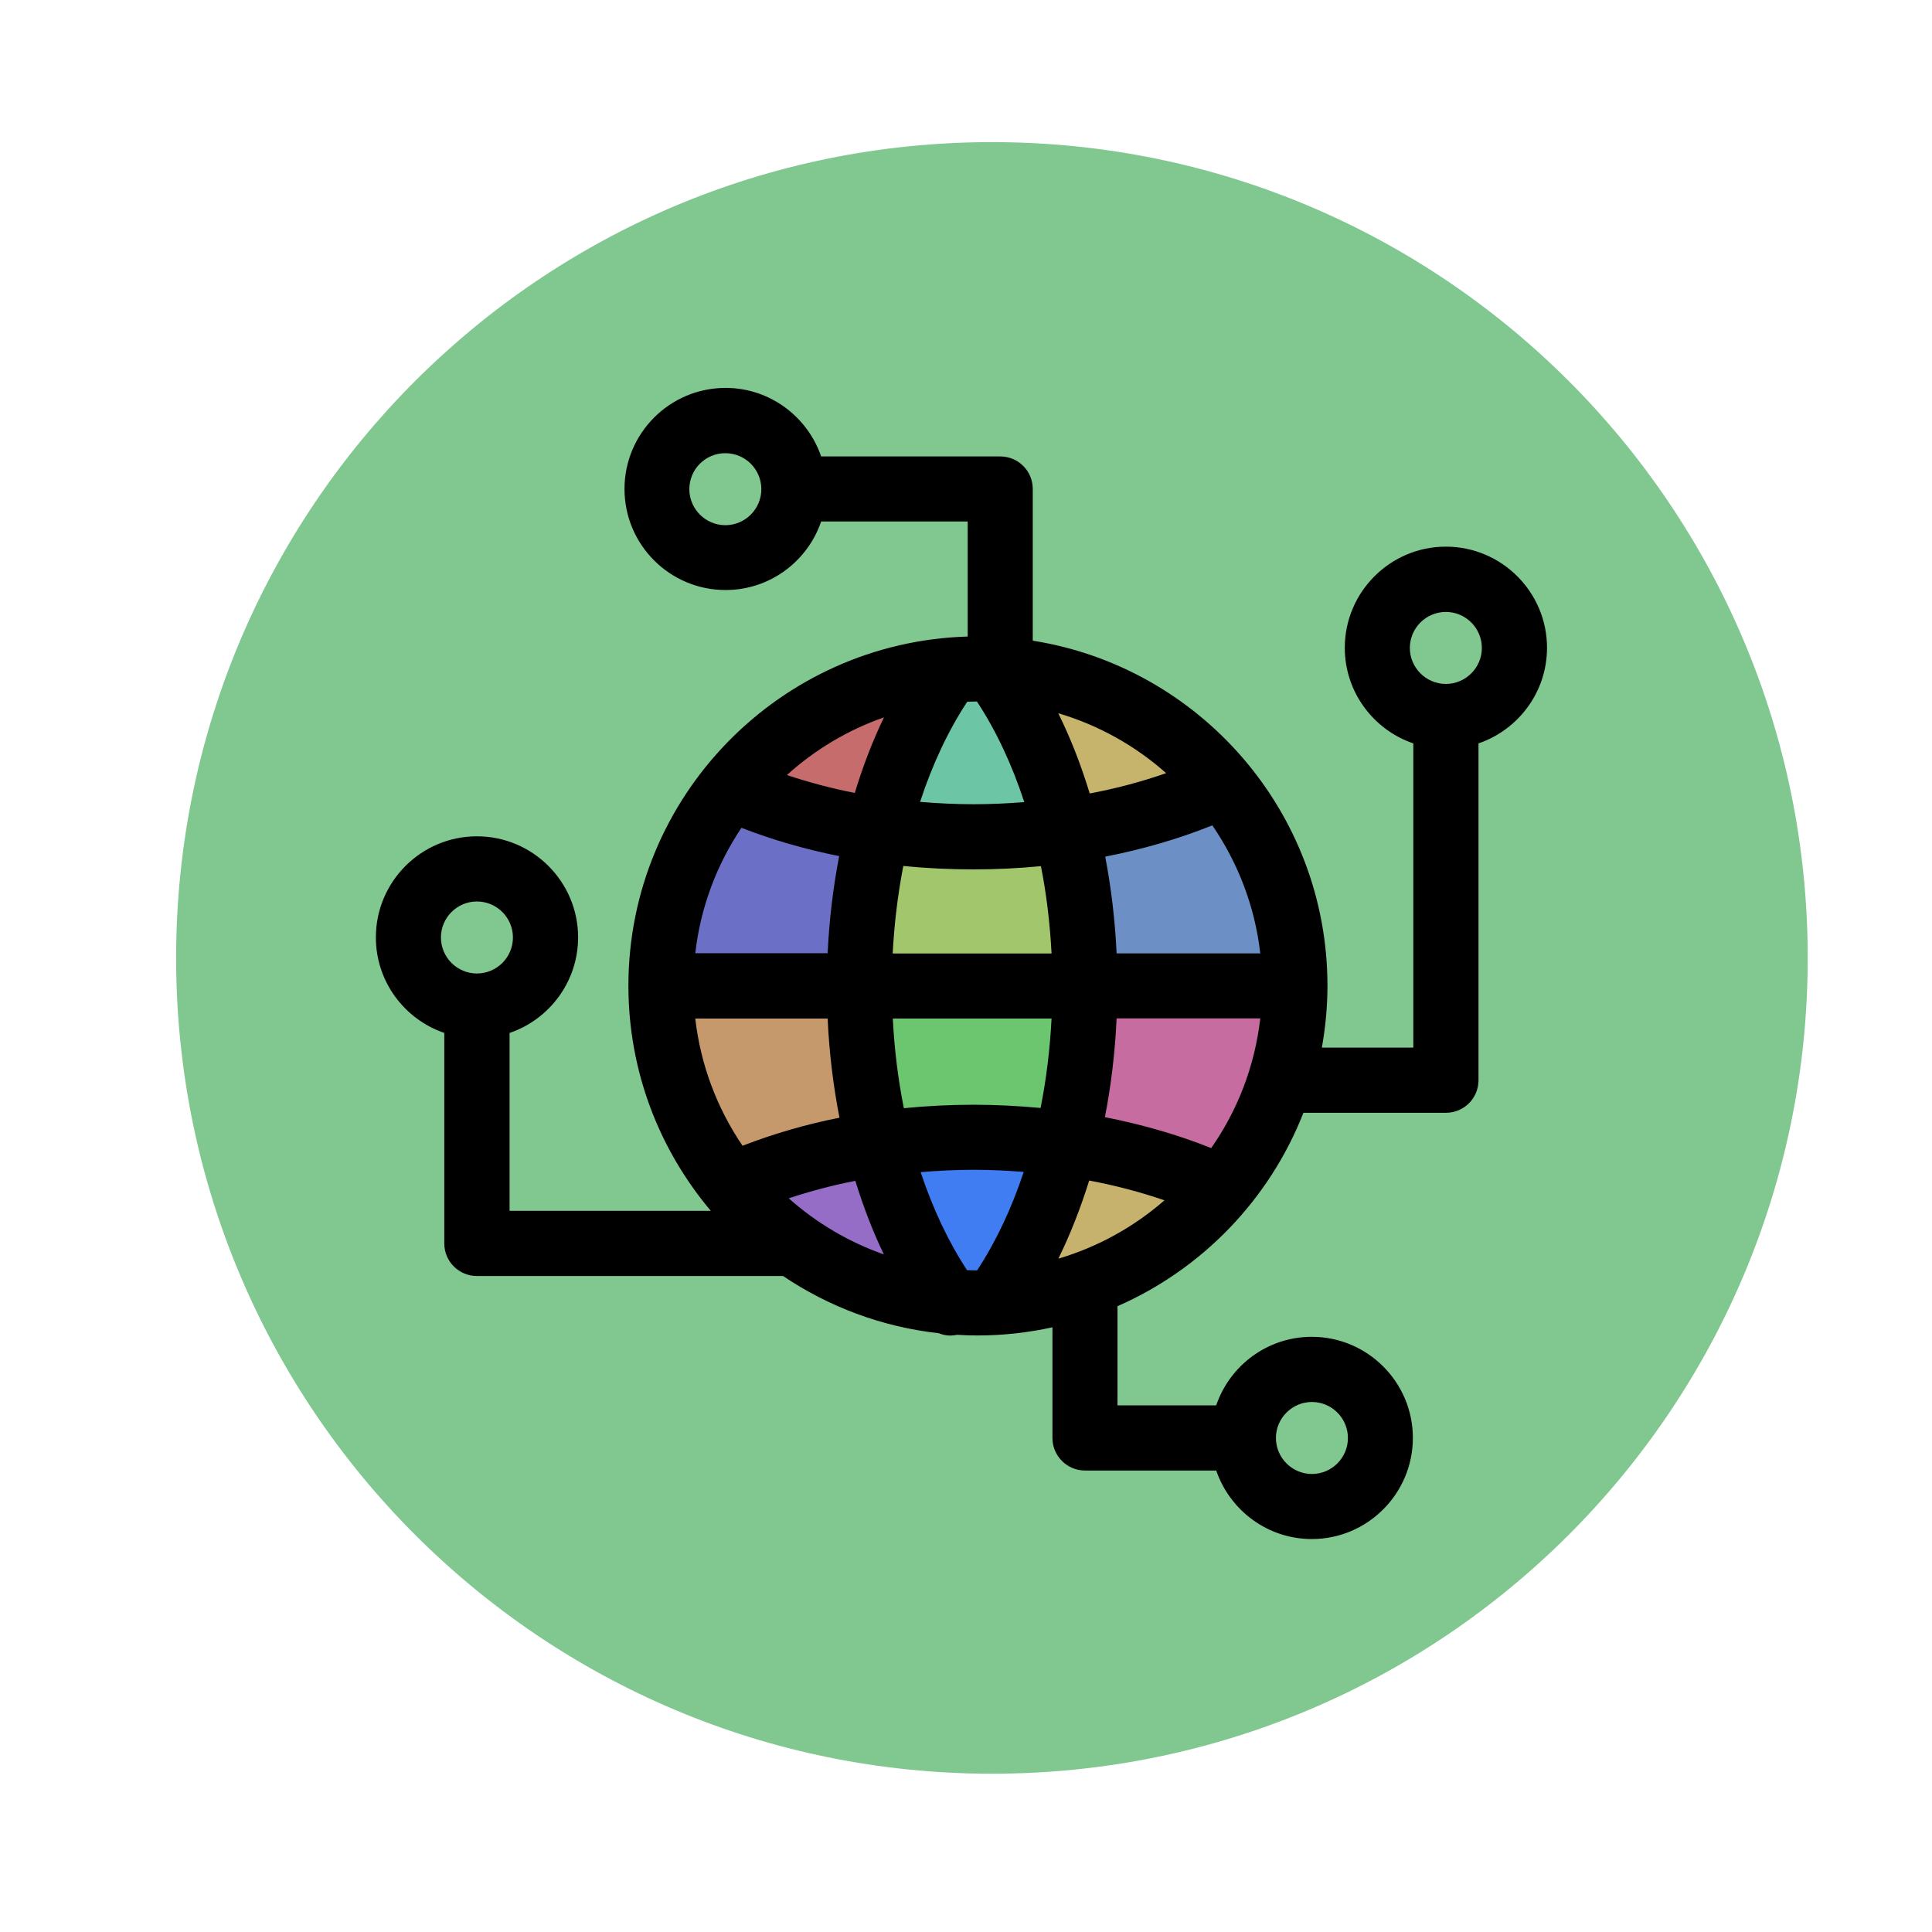
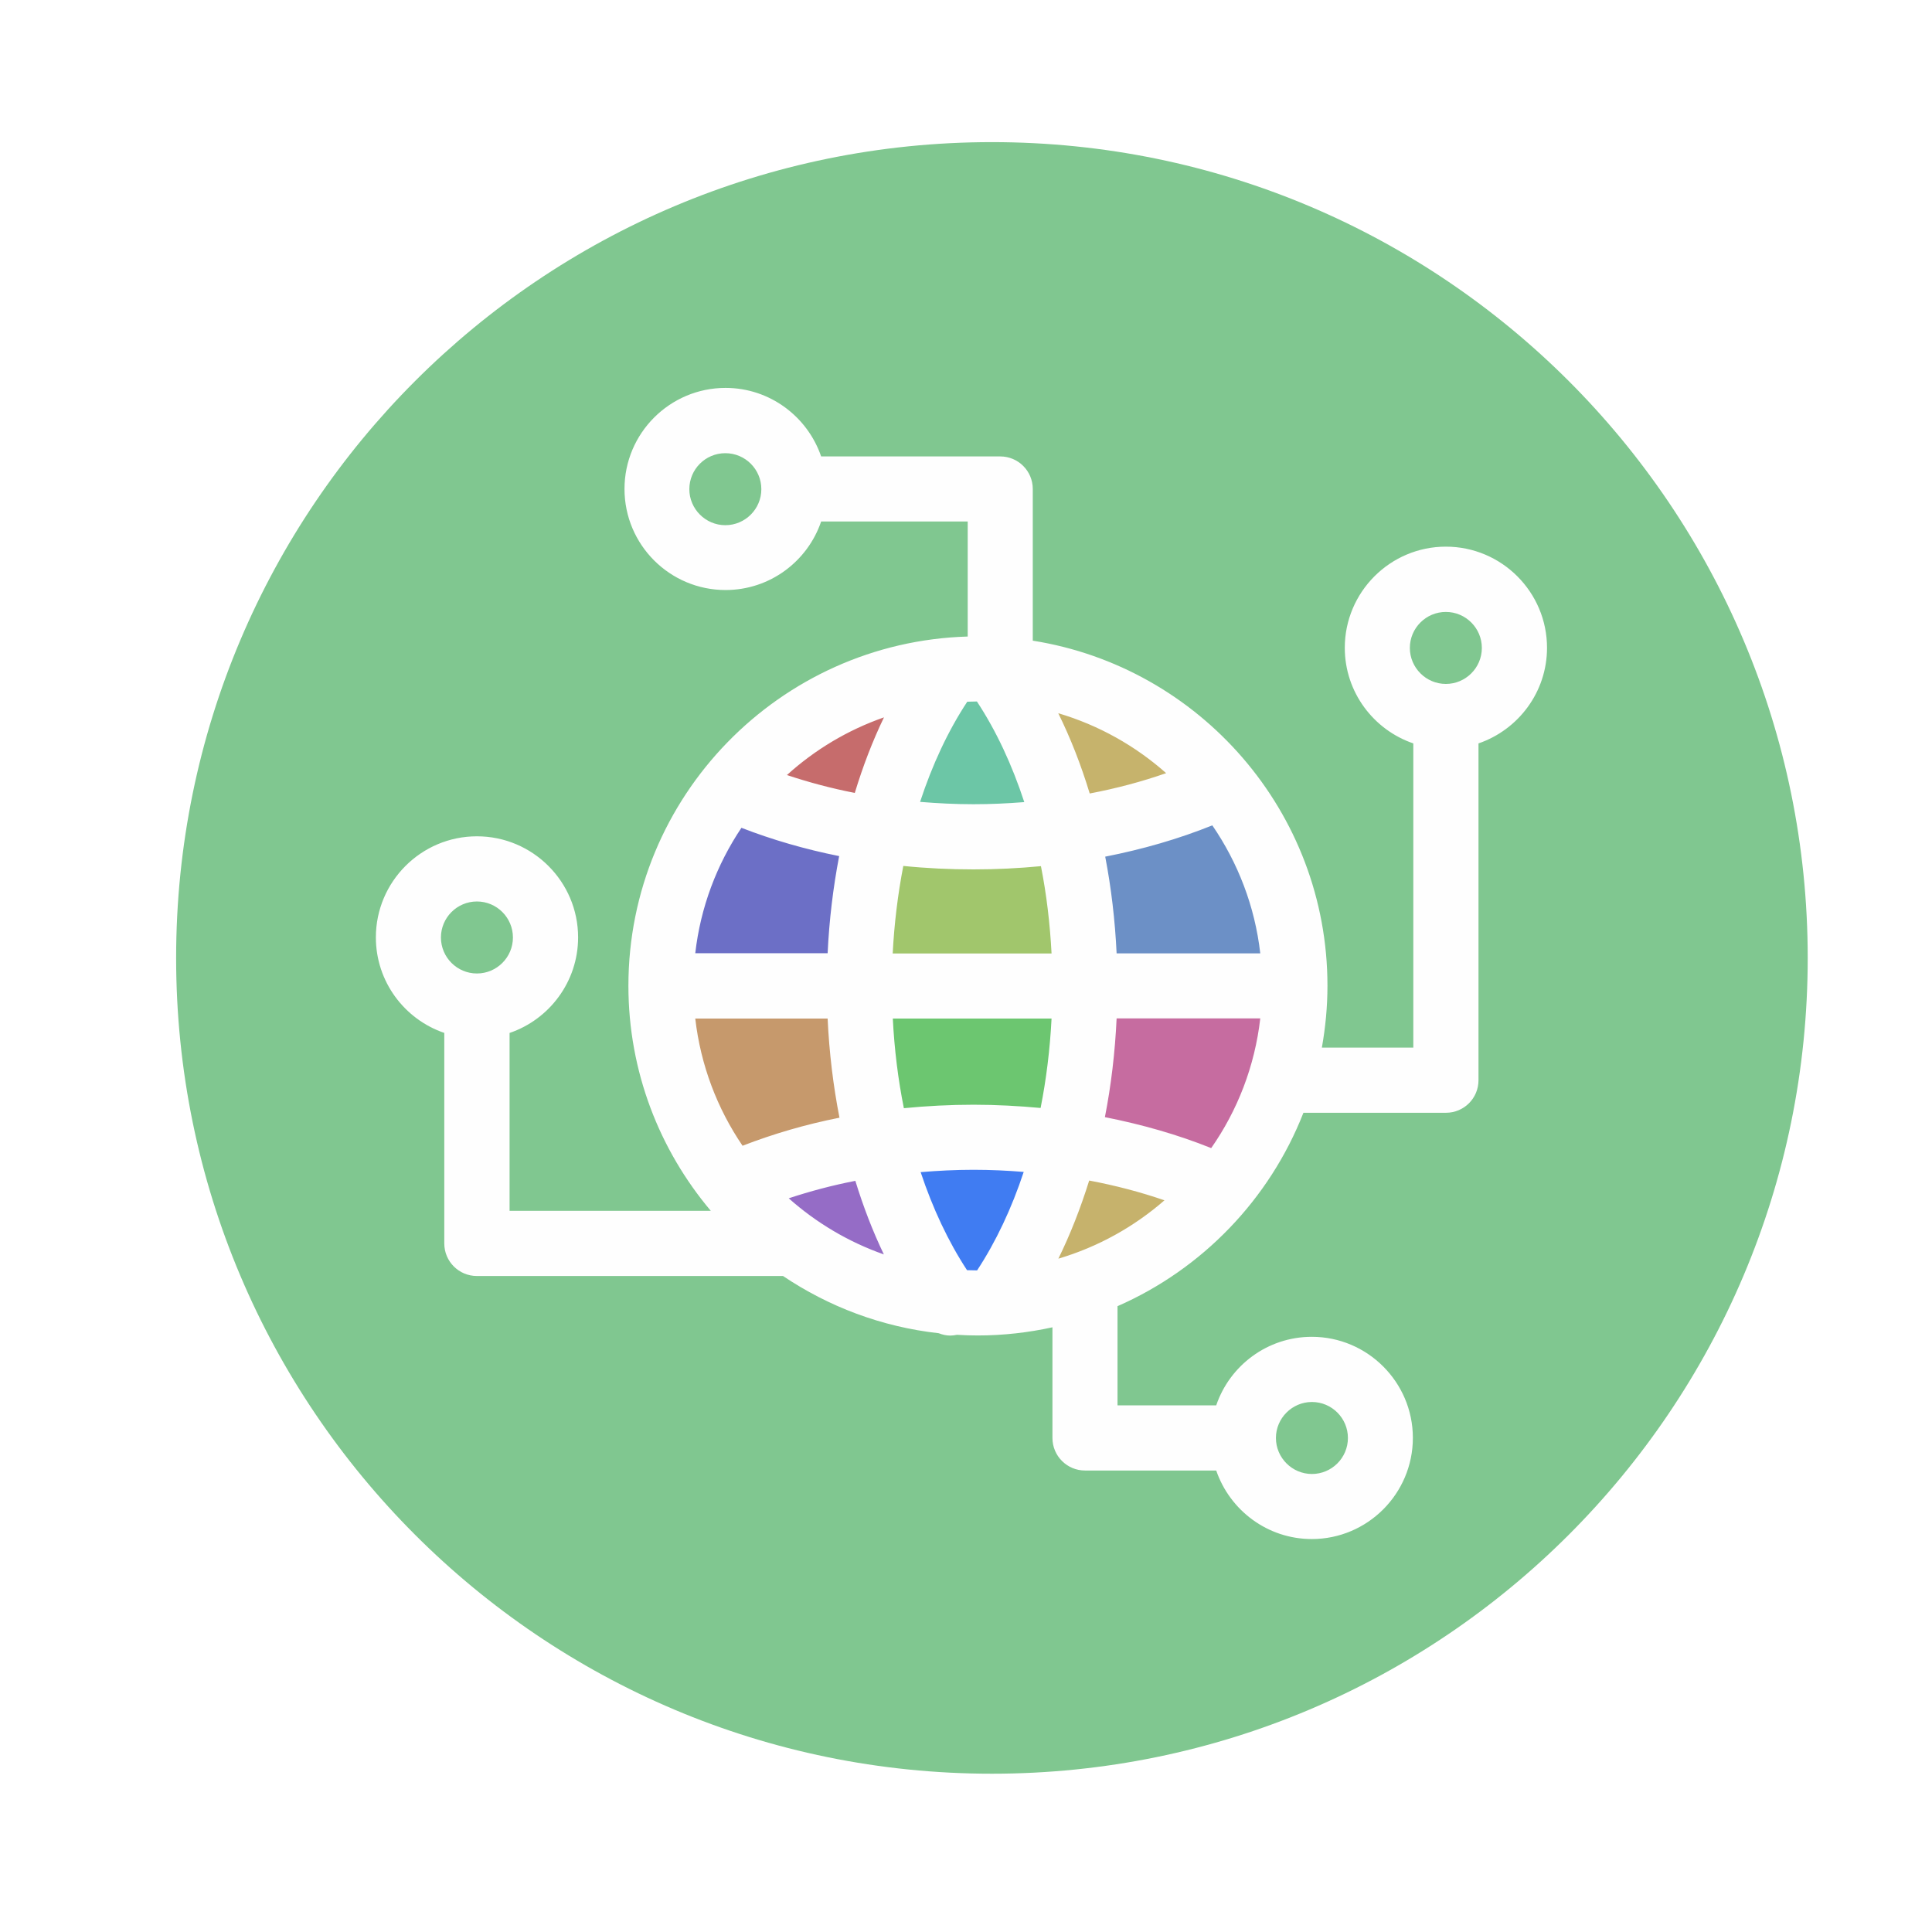
- <svg xmlns="http://www.w3.org/2000/svg" xmlns:xlink="http://www.w3.org/1999/xlink" id="svg1683" version="1.1" viewBox="0 0 13.229 13.229" height="50" width="50">
+ <svg xmlns="http://www.w3.org/2000/svg" xmlns:xlink="http://www.w3.org/1999/xlink" width="50" height="50" viewBox="0 0 13.229 13.229" version="1.1" id="svg1683">
  <defs id="defs1677">
    <linearGradient id="linearGradient1489">
-       <stop id="stop1485" offset="0" style="stop-color:#c19206;stop-opacity:1" />
-       <stop style="stop-color:#f3dd07;stop-opacity:0.992;" offset="0.145" id="stop1495" />
-       <stop style="stop-color:#f3dd07;stop-opacity:0.859;" offset="0.9" id="stop1493" />
-       <stop id="stop1487" offset="1" style="stop-color:#ffffff;stop-opacity:0.984" />
+       <stop style="stop-color:#c19206;stop-opacity:1" offset="0" id="stop1485" />
+       <stop id="stop1495" offset="0.145" style="stop-color:#f3dd07;stop-opacity:0.992;" />
+       <stop id="stop1493" offset="0.9" style="stop-color:#f3dd07;stop-opacity:0.859;" />
+       <stop style="stop-color:#ffffff;stop-opacity:0.984" offset="1" id="stop1487" />
    </linearGradient>
-     <linearGradient gradientUnits="userSpaceOnUse" y2="288.497" x2="5.88" y1="293.744" x1="5.88" id="linearGradient1491" xlink:href="#linearGradient1489" />
+     <linearGradient xlink:href="#linearGradient1489" id="linearGradient1491" x1="5.88" y1="293.744" x2="5.88" y2="288.497" gradientUnits="userSpaceOnUse" />
  </defs>
-   <g transform="translate(0,-283.7708)" id="layer1">
-     <path id="path1497" d="m 12.378,290.33 a 5.586,5.586 0 0 1 -5.586,5.586 5.586,5.586 0 0 1 -5.586,-5.586 5.586,5.586 0 0 1 5.586,-5.586 5.586,5.586 0 0 1 5.586,5.586 z" style="opacity:1;fill:#80c790;fill-opacity:1;stroke:none;stroke-width:0.193;stroke-miterlimit:4;stroke-dasharray:none;stroke-opacity:1" />
-     <g transform="matrix(0.7654879,0,0,0.7654879,10.05174,67.6007)" id="g2297">
-       <path id="path2167" d="m -5.644,289.535 c -0.258,-0.059 -0.623,-0.17 -0.623,-0.19 0,-0.058 0.466,-0.391 0.739,-0.527 0.136,-0.068 0.438,-0.191 0.47,-0.191 0.004,0 -0.039,0.101 -0.094,0.225 -0.055,0.124 -0.139,0.335 -0.185,0.47 -0.046,0.135 -0.087,0.248 -0.092,0.252 -0.004,0.004 -0.101,-0.014 -0.215,-0.04 z" style="fill:#c66c6c;fill-opacity:1;stroke:none;stroke-width:0.02;stroke-linecap:round;stroke-miterlimit:4;stroke-dasharray:none;stroke-opacity:1" />
-       <path id="path2169" d="m -7.122,290.949 c 0.06,-0.447 0.229,-0.926 0.447,-1.261 0.063,-0.098 0.09,-0.124 0.116,-0.113 0.165,0.064 0.606,0.197 0.829,0.25 0.255,0.06 0.273,0.068 0.264,0.107 -0.043,0.187 -0.077,0.462 -0.122,0.967 l -0.011,0.125 h -0.767 -0.767 z" style="fill:#6c6fc6;fill-opacity:1;stroke:none;stroke-width:0.02;stroke-linecap:round;stroke-miterlimit:4;stroke-dasharray:none;stroke-opacity:1" />
-       <path id="path2171" d="m -6.721,292.718 c -0.209,-0.331 -0.382,-0.79 -0.433,-1.154 -0.007,-0.049 -0.018,-0.115 -0.023,-0.145 l -0.011,-0.055 h 0.769 0.769 l 0.012,0.155 c 0.024,0.3 0.054,0.557 0.093,0.783 0.021,0.125 0.036,0.229 0.034,0.231 -0.003,0.003 -0.118,0.029 -0.255,0.059 -0.137,0.031 -0.383,0.1 -0.546,0.154 -0.163,0.054 -0.304,0.098 -0.313,0.098 -0.009,0 -0.053,-0.057 -0.096,-0.126 z" style="fill:#c6996c;fill-opacity:1;stroke:none;stroke-width:0.02;stroke-linecap:round;stroke-miterlimit:4;stroke-dasharray:none;stroke-opacity:1" />
-       <path id="path2175" d="m -5.311,293.717 c -0.228,-0.092 -0.454,-0.216 -0.652,-0.359 -0.245,-0.176 -0.349,-0.27 -0.315,-0.283 0.174,-0.066 0.812,-0.226 0.826,-0.207 0.003,0.004 0.043,0.118 0.089,0.254 0.046,0.136 0.124,0.335 0.173,0.442 0.049,0.107 0.089,0.2 0.089,0.207 0,0.023 -0.047,0.011 -0.211,-0.055 z" style="fill:#956cc6;fill-opacity:1;stroke:none;stroke-width:0.02;stroke-linecap:round;stroke-miterlimit:4;stroke-dasharray:none;stroke-opacity:1" />
-       <path id="path2177" d="m -4.534,293.944 c -0.111,-0.021 -0.614,-1.085 -0.545,-1.154 0.023,-0.023 1.185,-0.032 1.208,-0.01 0.036,0.036 -0.241,0.689 -0.416,0.982 -0.121,0.202 -0.124,0.205 -0.246,0.181 z" style="fill:#407cf2;fill-opacity:1;stroke:none;stroke-width:0.02;stroke-linecap:round;stroke-miterlimit:4;stroke-dasharray:none;stroke-opacity:1" />
-       <path id="path2179" d="m -5.238,292.445 c -0.028,-0.084 -0.092,-0.56 -0.121,-0.912 l -0.012,-0.145 h 0.911 0.911 v 0.115 c 0,0.192 -0.097,0.928 -0.126,0.957 -0.003,0.003 -0.122,-0.004 -0.265,-0.016 -0.253,-0.021 -1.027,-0.011 -1.203,0.015 -0.063,0.01 -0.087,0.006 -0.094,-0.015 z" style="fill:#6cc670;fill-opacity:1;stroke:none;stroke-width:0.02;stroke-linecap:round;stroke-miterlimit:4;stroke-dasharray:none;stroke-opacity:1" />
-       <path id="path2181" d="m -5.338,290.895 c 0.006,-0.058 0.016,-0.168 0.022,-0.245 0.006,-0.077 0.03,-0.264 0.053,-0.417 l 0.042,-0.277 0.252,0.015 c 0.322,0.019 0.787,0.019 1.085,4e-5 0.221,-0.014 0.234,-0.013 0.245,0.024 0.026,0.082 0.092,0.583 0.105,0.789 l 0.013,0.215 h -0.914 -0.914 z" style="fill:#a1c66c;fill-opacity:1;stroke:none;stroke-width:0.02;stroke-linecap:round;stroke-miterlimit:4;stroke-dasharray:none;stroke-opacity:1" />
-       <path id="path2183" d="m -5.005,289.738 -0.084,-0.012 0.086,-0.232 c 0.097,-0.26 0.246,-0.576 0.375,-0.792 0.085,-0.143 0.087,-0.145 0.169,-0.145 0.08,0 0.086,0.004 0.163,0.126 0.112,0.178 0.243,0.445 0.35,0.713 0.136,0.343 0.135,0.331 0.022,0.347 -0.114,0.016 -0.965,0.011 -1.082,-0.005 z" style="fill:#6cc6a6;fill-opacity:1;stroke:none;stroke-width:0.02;stroke-linecap:round;stroke-miterlimit:4;stroke-dasharray:none;stroke-opacity:1" />
-       <path id="path2195" d="m -3.282,291.038 c -7.144e-4,-0.014 -0.004,-0.07 -0.008,-0.125 -0.017,-0.3 -0.06,-0.649 -0.115,-0.931 -0.006,-0.03 -0.011,-0.058 -0.011,-0.062 0,-0.006 0.006,-0.008 0.07,-0.021 0.386,-0.075 0.777,-0.19 1.114,-0.325 0.032,-0.013 0.06,-0.023 0.062,-0.023 0.007,3.9e-4 0.109,0.157 0.165,0.256 0.204,0.356 0.338,0.758 0.388,1.164 0.004,0.032 0.008,0.066 0.009,0.075 l 0.002,0.017 h -0.837 -0.837 z" style="fill:#6c90c6;fill-opacity:1;stroke:none;stroke-width:0.004;stroke-linecap:round;stroke-miterlimit:4;stroke-dasharray:none;stroke-opacity:1" />
-       <path id="path2197" d="m -2.309,292.883 c -0.345,-0.137 -0.699,-0.241 -1.087,-0.319 -0.054,-0.011 -0.101,-0.021 -0.103,-0.021 -0.002,0 3.44e-4,-0.024 0.01,-0.071 0.06,-0.311 0.104,-0.665 0.12,-0.975 0.002,-0.039 0.005,-0.084 0.006,-0.1 l 0.002,-0.029 h 0.837 c 0.674,0 0.837,0 0.837,0.004 0,0.014 -0.023,0.18 -0.032,0.234 -0.066,0.385 -0.204,0.753 -0.407,1.09 -0.038,0.063 -0.133,0.205 -0.136,0.205 -0.001,0 -0.022,-0.008 -0.046,-0.018 z" style="fill:#c66ca0;fill-opacity:1;stroke:none;stroke-width:0.004;stroke-linecap:round;stroke-miterlimit:4;stroke-dasharray:none;stroke-opacity:1" />
-       <path style="fill:#c6b26c;fill-opacity:1;stroke:none;stroke-width:0.023;stroke-linecap:round;stroke-miterlimit:4;stroke-dasharray:none;stroke-opacity:1" d="m -3.577,293.822 c 0.256,-0.103 0.509,-0.242 0.731,-0.402 0.274,-0.198 0.391,-0.302 0.353,-0.317 -0.195,-0.074 -0.91,-0.253 -0.926,-0.232 -0.004,0.004 -0.048,0.132 -0.1,0.285 -0.052,0.152 -0.139,0.375 -0.194,0.495 -0.055,0.12 -0.1,0.225 -0.1,0.233 0,0.026 0.053,0.012 0.236,-0.062 z" id="path2175-1" />
-       <path id="path2175-1-8" d="m -3.605,288.665 c 0.256,0.103 0.509,0.242 0.731,0.402 0.274,0.198 0.391,0.302 0.353,0.317 -0.195,0.074 -0.91,0.253 -0.926,0.232 -0.003,-0.004 -0.048,-0.132 -0.1,-0.285 -0.052,-0.152 -0.139,-0.375 -0.194,-0.495 -0.055,-0.12 -0.1,-0.225 -0.1,-0.233 0,-0.026 0.053,-0.012 0.236,0.062 z" style="fill:#c6b36c;fill-opacity:1;stroke:none;stroke-width:0.023;stroke-linecap:round;stroke-miterlimit:4;stroke-dasharray:none;stroke-opacity:1" />
-       <path style="opacity:1;stroke:none;stroke-width:0.1;stroke-miterlimit:4;stroke-dasharray:none;stroke-opacity:1;stop-opacity:1" id="path2-15" d="m -9.157,291.637 v 1.881 c 0,0.161 0.131,0.291 0.291,0.291 h 2.739 c 0.407,0.274 0.881,0.455 1.393,0.512 0.033,0.013 0.068,0.021 0.103,0.021 0.02,0 0.04,-0.003 0.06,-0.007 0.062,0.004 0.123,0.006 0.186,0.006 0.229,0 0.453,-0.026 0.668,-0.073 v 0.99 c 0,0.161 0.131,0.291 0.291,0.291 h 1.174 c 0.122,0.356 0.459,0.613 0.855,0.613 0.498,0 0.904,-0.406 0.904,-0.905 0,-0.498 -0.406,-0.904 -0.904,-0.904 -0.397,0 -0.734,0.257 -0.855,0.613 h -0.883 v -0.887 c 0.758,-0.332 1.36,-0.956 1.663,-1.73 h 1.275 c 0.161,0 0.291,-0.13 0.291,-0.291 v -3.013 c 0.356,-0.122 0.613,-0.459 0.613,-0.855 0,-0.499 -0.406,-0.905 -0.905,-0.905 -0.498,0 -0.904,0.406 -0.904,0.905 0,0.397 0.258,0.734 0.613,0.855 v 2.721 H -1.307 c 0.032,-0.18 0.05,-0.364 0.05,-0.553 0,-1.557 -1.144,-2.851 -2.636,-3.087 v -1.357 c 0,-0.161 -0.13,-0.291 -0.291,-0.291 h -1.602 c -0.122,-0.356 -0.459,-0.613 -0.855,-0.613 -0.499,0 -0.904,0.406 -0.904,0.904 0,0.499 0.405,0.904 0.904,0.904 0.397,0 0.734,-0.257 0.855,-0.613 h 1.311 v 1.029 c -1.682,0.049 -3.035,1.431 -3.035,3.124 0,0.766 0.278,1.469 0.737,2.013 h -1.8 v -1.591 c 0.356,-0.121 0.613,-0.459 0.613,-0.855 0,-0.498 -0.406,-0.904 -0.905,-0.904 -0.499,0 -0.904,0.406 -0.904,0.904 0,0.397 0.257,0.734 0.613,0.855 z m 7.761,3.299 c 0.178,0 0.322,0.145 0.322,0.322 0,0.178 -0.145,0.322 -0.322,0.322 -0.177,0 -0.322,-0.145 -0.322,-0.322 0,-0.177 0.145,-0.322 0.322,-0.322 z m 1.198,-7.067 c 0.178,0 0.322,0.145 0.322,0.322 0,0.178 -0.145,0.322 -0.322,0.322 -0.177,0 -0.322,-0.145 -0.322,-0.322 0,-0.178 0.145,-0.322 0.322,-0.322 z m -6.445,-0.776 c -0.177,0 -0.322,-0.145 -0.322,-0.322 0,-0.178 0.144,-0.322 0.322,-0.322 0.178,0 0.322,0.144 0.322,0.322 0,0.178 -0.145,0.322 -0.322,0.322 z m -0.269,4.413 h 1.184 c 0.014,0.303 0.05,0.601 0.106,0.887 -0.303,0.06 -0.593,0.145 -0.867,0.251 -0.226,-0.332 -0.375,-0.72 -0.423,-1.138 z m 2.52,-2.835 c 0.172,0.261 0.314,0.566 0.423,0.899 -0.149,0.012 -0.301,0.019 -0.454,0.019 -0.162,0 -0.321,-0.008 -0.478,-0.021 0.109,-0.332 0.25,-0.635 0.422,-0.896 0.029,-10e-4 0.058,-0.002 0.087,-0.002 z m 0.667,2.835 c -0.014,0.275 -0.047,0.543 -0.098,0.8 -0.197,-0.018 -0.397,-0.029 -0.599,-0.029 -0.211,0 -0.419,0.011 -0.624,0.031 -0.052,-0.258 -0.085,-0.527 -0.099,-0.802 z m -1.421,-0.582 c 0.014,-0.268 0.046,-0.53 0.095,-0.783 0.206,0.021 0.416,0.031 0.628,0.031 0.204,0 0.405,-0.01 0.603,-0.029 0.05,0.252 0.081,0.514 0.095,0.781 z m 0.723,1.935 c 0.152,0 0.301,0.007 0.449,0.019 -0.108,0.326 -0.248,0.624 -0.417,0.881 -0.03,0 -0.06,-0.001 -0.09,-0.002 -0.168,-0.256 -0.307,-0.553 -0.415,-0.877 0.156,-0.013 0.314,-0.021 0.473,-0.021 z m 1.034,0.096 c 0.234,0.044 0.459,0.103 0.674,0.177 -0.272,0.237 -0.594,0.417 -0.949,0.522 0.107,-0.218 0.199,-0.453 0.276,-0.7 z m 0.141,-0.566 c 0.056,-0.285 0.091,-0.582 0.105,-0.884 h 1.285 c -0.049,0.428 -0.204,0.824 -0.439,1.16 -0.298,-0.12 -0.618,-0.211 -0.951,-0.277 z m 0.105,-1.466 c -0.014,-0.295 -0.048,-0.585 -0.102,-0.865 0.336,-0.066 0.658,-0.159 0.958,-0.28 0.229,0.334 0.381,0.724 0.429,1.145 z m -0.241,-1.431 c -0.077,-0.254 -0.171,-0.494 -0.281,-0.717 0.362,0.107 0.69,0.292 0.965,0.536 -0.217,0.076 -0.446,0.137 -0.684,0.182 z m -2.101,-0.004 c -0.21,-0.041 -0.412,-0.095 -0.607,-0.16 0.249,-0.226 0.544,-0.403 0.868,-0.516 -0.102,0.212 -0.189,0.438 -0.261,0.676 z m -0.14,0.566 c -0.054,0.281 -0.089,0.572 -0.103,0.868 h -1.184 c 0.047,-0.412 0.193,-0.794 0.413,-1.122 0.276,0.107 0.569,0.192 0.874,0.253 z m 0.145,2.904 c 0.071,0.231 0.156,0.452 0.255,0.658 -0.316,-0.111 -0.605,-0.283 -0.851,-0.502 0.191,-0.063 0.389,-0.116 0.595,-0.156 z M -8.865,290.459 c 0.178,0 0.322,0.145 0.322,0.322 0,0.178 -0.145,0.322 -0.322,0.322 -0.178,0 -0.322,-0.145 -0.322,-0.322 0,-0.177 0.144,-0.322 0.322,-0.322 z" />
+   <g id="layer1" transform="translate(0,-283.7708)">
+     <path style="opacity:1;fill:#80c790;fill-opacity:1;stroke:none;stroke-width:0.193;stroke-miterlimit:4;stroke-dasharray:none;stroke-opacity:1" d="m 12.378,290.33 a 5.586,5.586 0 0 1 -5.586,5.586 5.586,5.586 0 0 1 -5.586,-5.586 5.586,5.586 0 0 1 5.586,-5.586 5.586,5.586 0 0 1 5.586,5.586 z" id="path1497" />
+     <g id="g2297" transform="matrix(0.7654879,0,0,0.7654879,10.05174,67.6007)">
+       <path style="fill:#c66c6c;fill-opacity:1;stroke:none;stroke-width:0.02;stroke-linecap:round;stroke-miterlimit:4;stroke-dasharray:none;stroke-opacity:1" d="m -5.644,289.535 c -0.258,-0.059 -0.623,-0.17 -0.623,-0.19 0,-0.058 0.466,-0.391 0.739,-0.527 0.136,-0.068 0.438,-0.191 0.47,-0.191 0.004,0 -0.039,0.101 -0.094,0.225 -0.055,0.124 -0.139,0.335 -0.185,0.47 -0.046,0.135 -0.087,0.248 -0.092,0.252 -0.004,0.004 -0.101,-0.014 -0.215,-0.04 z" id="path2167" />
+       <path style="fill:#6c6fc6;fill-opacity:1;stroke:none;stroke-width:0.02;stroke-linecap:round;stroke-miterlimit:4;stroke-dasharray:none;stroke-opacity:1" d="m -7.122,290.949 c 0.06,-0.447 0.229,-0.926 0.447,-1.261 0.063,-0.098 0.09,-0.124 0.116,-0.113 0.165,0.064 0.606,0.197 0.829,0.25 0.255,0.06 0.273,0.068 0.264,0.107 -0.043,0.187 -0.077,0.462 -0.122,0.967 l -0.011,0.125 h -0.767 -0.767 z" id="path2169" />
+       <path style="fill:#c6996c;fill-opacity:1;stroke:none;stroke-width:0.02;stroke-linecap:round;stroke-miterlimit:4;stroke-dasharray:none;stroke-opacity:1" d="m -6.721,292.718 c -0.209,-0.331 -0.382,-0.79 -0.433,-1.154 -0.007,-0.049 -0.018,-0.115 -0.023,-0.145 l -0.011,-0.055 h 0.769 0.769 l 0.012,0.155 c 0.024,0.3 0.054,0.557 0.093,0.783 0.021,0.125 0.036,0.229 0.034,0.231 -0.003,0.003 -0.118,0.029 -0.255,0.059 -0.137,0.031 -0.383,0.1 -0.546,0.154 -0.163,0.054 -0.304,0.098 -0.313,0.098 -0.009,0 -0.053,-0.057 -0.096,-0.126 z" id="path2171" />
+       <path style="fill:#956cc6;fill-opacity:1;stroke:none;stroke-width:0.02;stroke-linecap:round;stroke-miterlimit:4;stroke-dasharray:none;stroke-opacity:1" d="m -5.311,293.717 c -0.228,-0.092 -0.454,-0.216 -0.652,-0.359 -0.245,-0.176 -0.349,-0.27 -0.315,-0.283 0.174,-0.066 0.812,-0.226 0.826,-0.207 0.003,0.004 0.043,0.118 0.089,0.254 0.046,0.136 0.124,0.335 0.173,0.442 0.049,0.107 0.089,0.2 0.089,0.207 0,0.023 -0.047,0.011 -0.211,-0.055 z" id="path2175" />
+       <path style="fill:#407cf2;fill-opacity:1;stroke:none;stroke-width:0.02;stroke-linecap:round;stroke-miterlimit:4;stroke-dasharray:none;stroke-opacity:1" d="m -4.534,293.944 c -0.111,-0.021 -0.614,-1.085 -0.545,-1.154 0.023,-0.023 1.185,-0.032 1.208,-0.01 0.036,0.036 -0.241,0.689 -0.416,0.982 -0.121,0.202 -0.124,0.205 -0.246,0.181 z" id="path2177" />
+       <path style="fill:#6cc670;fill-opacity:1;stroke:none;stroke-width:0.02;stroke-linecap:round;stroke-miterlimit:4;stroke-dasharray:none;stroke-opacity:1" d="m -5.238,292.445 c -0.028,-0.084 -0.092,-0.56 -0.121,-0.912 l -0.012,-0.145 h 0.911 0.911 v 0.115 c 0,0.192 -0.097,0.928 -0.126,0.957 -0.003,0.003 -0.122,-0.004 -0.265,-0.016 -0.253,-0.021 -1.027,-0.011 -1.203,0.015 -0.063,0.01 -0.087,0.006 -0.094,-0.015 z" id="path2179" />
+       <path style="fill:#a1c66c;fill-opacity:1;stroke:none;stroke-width:0.02;stroke-linecap:round;stroke-miterlimit:4;stroke-dasharray:none;stroke-opacity:1" d="m -5.338,290.895 c 0.006,-0.058 0.016,-0.168 0.022,-0.245 0.006,-0.077 0.03,-0.264 0.053,-0.417 l 0.042,-0.277 0.252,0.015 c 0.322,0.019 0.787,0.019 1.085,4e-5 0.221,-0.014 0.234,-0.013 0.245,0.024 0.026,0.082 0.092,0.583 0.105,0.789 l 0.013,0.215 h -0.914 -0.914 z" id="path2181" />
+       <path style="fill:#6cc6a6;fill-opacity:1;stroke:none;stroke-width:0.02;stroke-linecap:round;stroke-miterlimit:4;stroke-dasharray:none;stroke-opacity:1" d="m -5.005,289.738 -0.084,-0.012 0.086,-0.232 c 0.097,-0.26 0.246,-0.576 0.375,-0.792 0.085,-0.143 0.087,-0.145 0.169,-0.145 0.08,0 0.086,0.004 0.163,0.126 0.112,0.178 0.243,0.445 0.35,0.713 0.136,0.343 0.135,0.331 0.022,0.347 -0.114,0.016 -0.965,0.011 -1.082,-0.005 z" id="path2183" />
+       <path style="fill:#6c90c6;fill-opacity:1;stroke:none;stroke-width:0.004;stroke-linecap:round;stroke-miterlimit:4;stroke-dasharray:none;stroke-opacity:1" d="m -3.282,291.038 c -7.144e-4,-0.014 -0.004,-0.07 -0.008,-0.125 -0.017,-0.3 -0.06,-0.649 -0.115,-0.931 -0.006,-0.03 -0.011,-0.058 -0.011,-0.062 0,-0.006 0.006,-0.008 0.07,-0.021 0.386,-0.075 0.777,-0.19 1.114,-0.325 0.032,-0.013 0.06,-0.023 0.062,-0.023 0.007,3.9e-4 0.109,0.157 0.165,0.256 0.204,0.356 0.338,0.758 0.388,1.164 0.004,0.032 0.008,0.066 0.009,0.075 l 0.002,0.017 h -0.837 -0.837 z" id="path2195" />
+       <path style="fill:#c66ca0;fill-opacity:1;stroke:none;stroke-width:0.004;stroke-linecap:round;stroke-miterlimit:4;stroke-dasharray:none;stroke-opacity:1" d="m -2.309,292.883 c -0.345,-0.137 -0.699,-0.241 -1.087,-0.319 -0.054,-0.011 -0.101,-0.021 -0.103,-0.021 -0.002,0 3.44e-4,-0.024 0.01,-0.071 0.06,-0.311 0.104,-0.665 0.12,-0.975 0.002,-0.039 0.005,-0.084 0.006,-0.1 l 0.002,-0.029 h 0.837 c 0.674,0 0.837,0 0.837,0.004 0,0.014 -0.023,0.18 -0.032,0.234 -0.066,0.385 -0.204,0.753 -0.407,1.09 -0.038,0.063 -0.133,0.205 -0.136,0.205 -0.001,0 -0.022,-0.008 -0.046,-0.018 z" id="path2197" />
+       <path id="path2175-1" d="m -3.577,293.822 c 0.256,-0.103 0.509,-0.242 0.731,-0.402 0.274,-0.198 0.391,-0.302 0.353,-0.317 -0.195,-0.074 -0.91,-0.253 -0.926,-0.232 -0.004,0.004 -0.048,0.132 -0.1,0.285 -0.052,0.152 -0.139,0.375 -0.194,0.495 -0.055,0.12 -0.1,0.225 -0.1,0.233 0,0.026 0.053,0.012 0.236,-0.062 z" style="fill:#c6b26c;fill-opacity:1;stroke:none;stroke-width:0.023;stroke-linecap:round;stroke-miterlimit:4;stroke-dasharray:none;stroke-opacity:1" />
+       <path style="fill:#c6b36c;fill-opacity:1;stroke:none;stroke-width:0.023;stroke-linecap:round;stroke-miterlimit:4;stroke-dasharray:none;stroke-opacity:1" d="m -3.605,288.665 c 0.256,0.103 0.509,0.242 0.731,0.402 0.274,0.198 0.391,0.302 0.353,0.317 -0.195,0.074 -0.91,0.253 -0.926,0.232 -0.003,-0.004 -0.048,-0.132 -0.1,-0.285 -0.052,-0.152 -0.139,-0.375 -0.194,-0.495 -0.055,-0.12 -0.1,-0.225 -0.1,-0.233 0,-0.026 0.053,-0.012 0.236,0.062 z" id="path2175-1-8" />
+       <path d="m -9.157,291.637 v 1.881 c 0,0.161 0.131,0.291 0.291,0.291 h 2.739 c 0.407,0.274 0.881,0.455 1.393,0.512 0.033,0.013 0.068,0.021 0.103,0.021 0.02,0 0.04,-0.003 0.06,-0.007 0.062,0.004 0.123,0.006 0.186,0.006 0.229,0 0.453,-0.026 0.668,-0.073 v 0.99 c 0,0.161 0.131,0.291 0.291,0.291 h 1.174 c 0.122,0.356 0.459,0.613 0.855,0.613 0.498,0 0.904,-0.406 0.904,-0.905 0,-0.498 -0.406,-0.904 -0.904,-0.904 -0.397,0 -0.734,0.257 -0.855,0.613 h -0.883 v -0.887 c 0.758,-0.332 1.36,-0.956 1.663,-1.73 h 1.275 c 0.161,0 0.291,-0.13 0.291,-0.291 v -3.013 c 0.356,-0.122 0.613,-0.459 0.613,-0.855 0,-0.499 -0.406,-0.905 -0.905,-0.905 -0.498,0 -0.904,0.406 -0.904,0.905 0,0.397 0.258,0.734 0.613,0.855 v 2.721 H -1.307 c 0.032,-0.18 0.05,-0.364 0.05,-0.553 0,-1.557 -1.144,-2.851 -2.636,-3.087 v -1.357 c 0,-0.161 -0.13,-0.291 -0.291,-0.291 h -1.602 c -0.122,-0.356 -0.459,-0.613 -0.855,-0.613 -0.499,0 -0.904,0.406 -0.904,0.904 0,0.499 0.405,0.904 0.904,0.904 0.397,0 0.734,-0.257 0.855,-0.613 h 1.311 v 1.029 c -1.682,0.049 -3.035,1.431 -3.035,3.124 0,0.766 0.278,1.469 0.737,2.013 h -1.8 v -1.591 c 0.356,-0.121 0.613,-0.459 0.613,-0.855 0,-0.498 -0.406,-0.904 -0.905,-0.904 -0.499,0 -0.904,0.406 -0.904,0.904 0,0.397 0.257,0.734 0.613,0.855 z m 7.761,3.299 c 0.178,0 0.322,0.145 0.322,0.322 0,0.178 -0.145,0.322 -0.322,0.322 -0.177,0 -0.322,-0.145 -0.322,-0.322 0,-0.177 0.145,-0.322 0.322,-0.322 z m 1.198,-7.067 c 0.178,0 0.322,0.145 0.322,0.322 0,0.178 -0.145,0.322 -0.322,0.322 -0.177,0 -0.322,-0.145 -0.322,-0.322 0,-0.178 0.145,-0.322 0.322,-0.322 z m -6.445,-0.776 c -0.177,0 -0.322,-0.145 -0.322,-0.322 0,-0.178 0.144,-0.322 0.322,-0.322 0.178,0 0.322,0.144 0.322,0.322 0,0.178 -0.145,0.322 -0.322,0.322 z m -0.269,4.413 h 1.184 c 0.014,0.303 0.05,0.601 0.106,0.887 -0.303,0.06 -0.593,0.145 -0.867,0.251 -0.226,-0.332 -0.375,-0.72 -0.423,-1.138 z m 2.52,-2.835 c 0.172,0.261 0.314,0.566 0.423,0.899 -0.149,0.012 -0.301,0.019 -0.454,0.019 -0.162,0 -0.321,-0.008 -0.478,-0.021 0.109,-0.332 0.25,-0.635 0.422,-0.896 0.029,-10e-4 0.058,-0.002 0.087,-0.002 z m 0.667,2.835 c -0.014,0.275 -0.047,0.543 -0.098,0.8 -0.197,-0.018 -0.397,-0.029 -0.599,-0.029 -0.211,0 -0.419,0.011 -0.624,0.031 -0.052,-0.258 -0.085,-0.527 -0.099,-0.802 z m -1.421,-0.582 c 0.014,-0.268 0.046,-0.53 0.095,-0.783 0.206,0.021 0.416,0.031 0.628,0.031 0.204,0 0.405,-0.01 0.603,-0.029 0.05,0.252 0.081,0.514 0.095,0.781 z m 0.723,1.935 c 0.152,0 0.301,0.007 0.449,0.019 -0.108,0.326 -0.248,0.624 -0.417,0.881 -0.03,0 -0.06,-0.001 -0.09,-0.002 -0.168,-0.256 -0.307,-0.553 -0.415,-0.877 0.156,-0.013 0.314,-0.021 0.473,-0.021 z m 1.034,0.096 c 0.234,0.044 0.459,0.103 0.674,0.177 -0.272,0.237 -0.594,0.417 -0.949,0.522 0.107,-0.218 0.199,-0.453 0.276,-0.7 z m 0.141,-0.566 c 0.056,-0.285 0.091,-0.582 0.105,-0.884 h 1.285 c -0.049,0.428 -0.204,0.824 -0.439,1.16 -0.298,-0.12 -0.618,-0.211 -0.951,-0.277 z m 0.105,-1.466 c -0.014,-0.295 -0.048,-0.585 -0.102,-0.865 0.336,-0.066 0.658,-0.159 0.958,-0.28 0.229,0.334 0.381,0.724 0.429,1.145 z m -0.241,-1.431 c -0.077,-0.254 -0.171,-0.494 -0.281,-0.717 0.362,0.107 0.69,0.292 0.965,0.536 -0.217,0.076 -0.446,0.137 -0.684,0.182 z m -2.101,-0.004 c -0.21,-0.041 -0.412,-0.095 -0.607,-0.16 0.249,-0.226 0.544,-0.403 0.868,-0.516 -0.102,0.212 -0.189,0.438 -0.261,0.676 z m -0.14,0.566 c -0.054,0.281 -0.089,0.572 -0.103,0.868 h -1.184 c 0.047,-0.412 0.193,-0.794 0.413,-1.122 0.276,0.107 0.569,0.192 0.874,0.253 z m 0.145,2.904 c 0.071,0.231 0.156,0.452 0.255,0.658 -0.316,-0.111 -0.605,-0.283 -0.851,-0.502 0.191,-0.063 0.389,-0.116 0.595,-0.156 z M -8.865,290.459 c 0.178,0 0.322,0.145 0.322,0.322 0,0.178 -0.145,0.322 -0.322,0.322 -0.178,0 -0.322,-0.145 -0.322,-0.322 0,-0.177 0.144,-0.322 0.322,-0.322 z" id="path2-15" style="opacity:1;stroke:none;stroke-width:0.1;stroke-miterlimit:4;stroke-dasharray:none;stroke-opacity:1;stop-opacity:1;fill:#fefefe;fill-opacity:1" />
    </g>
  </g>
</svg>
